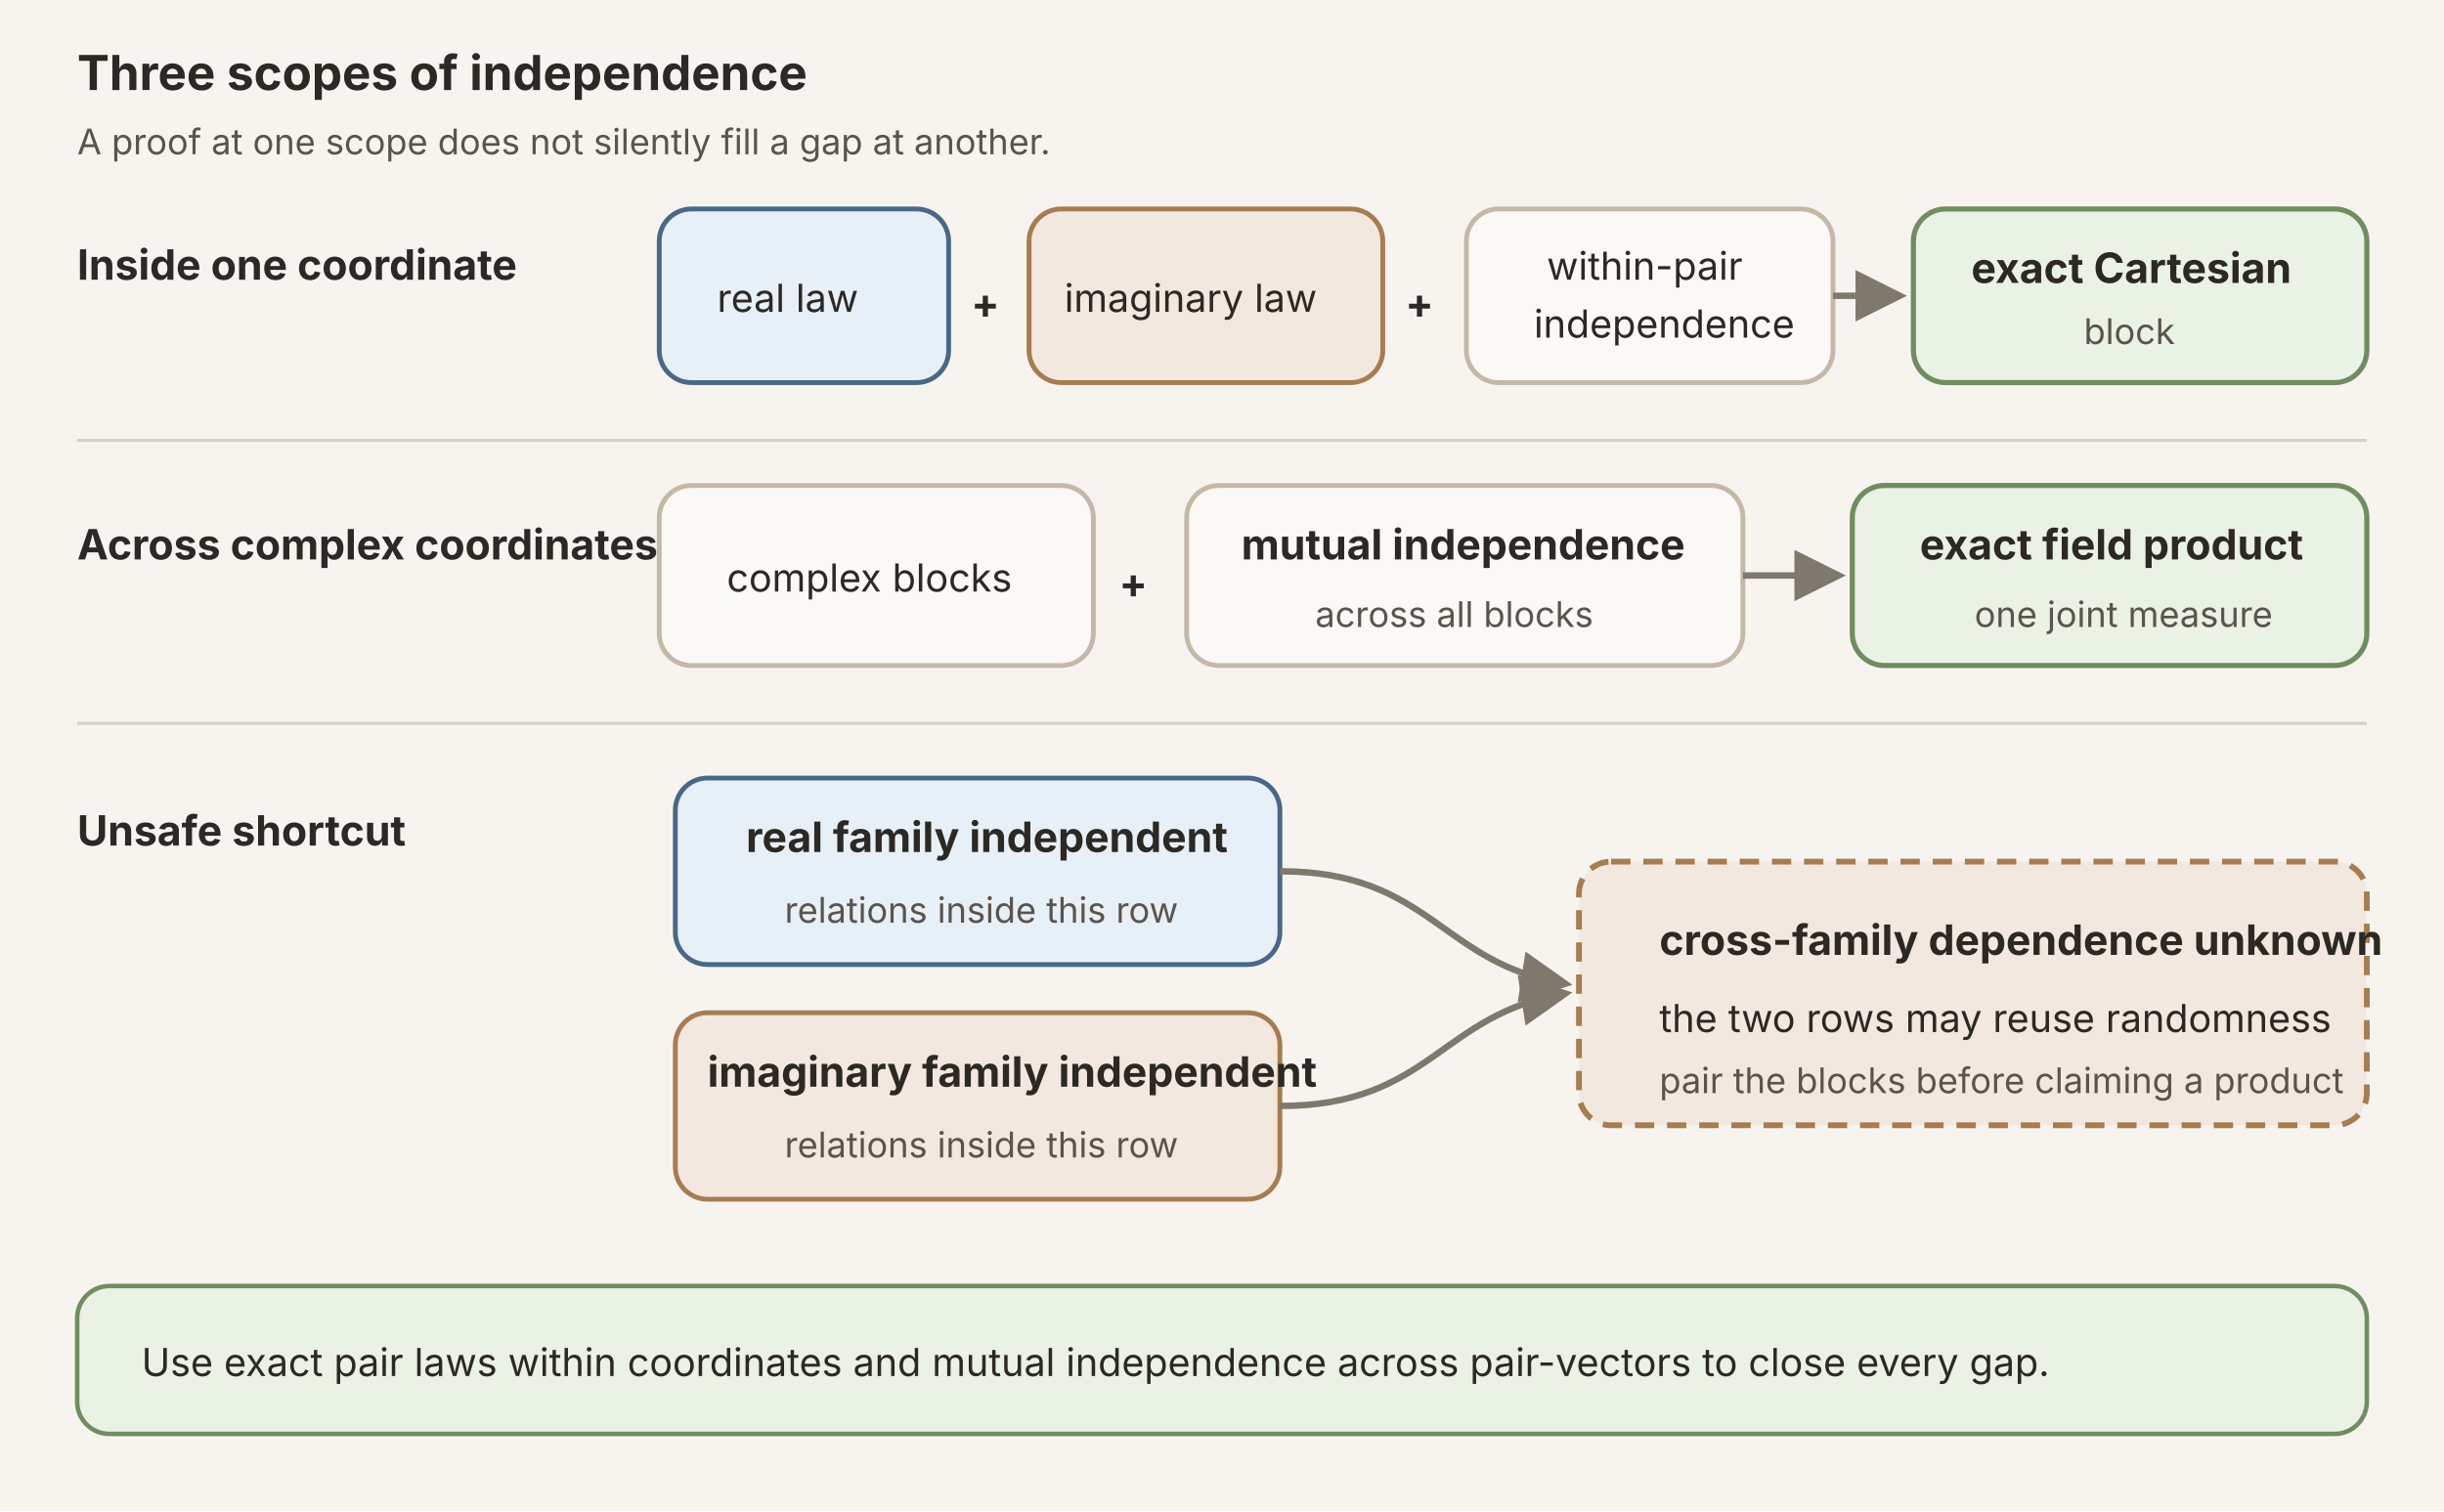
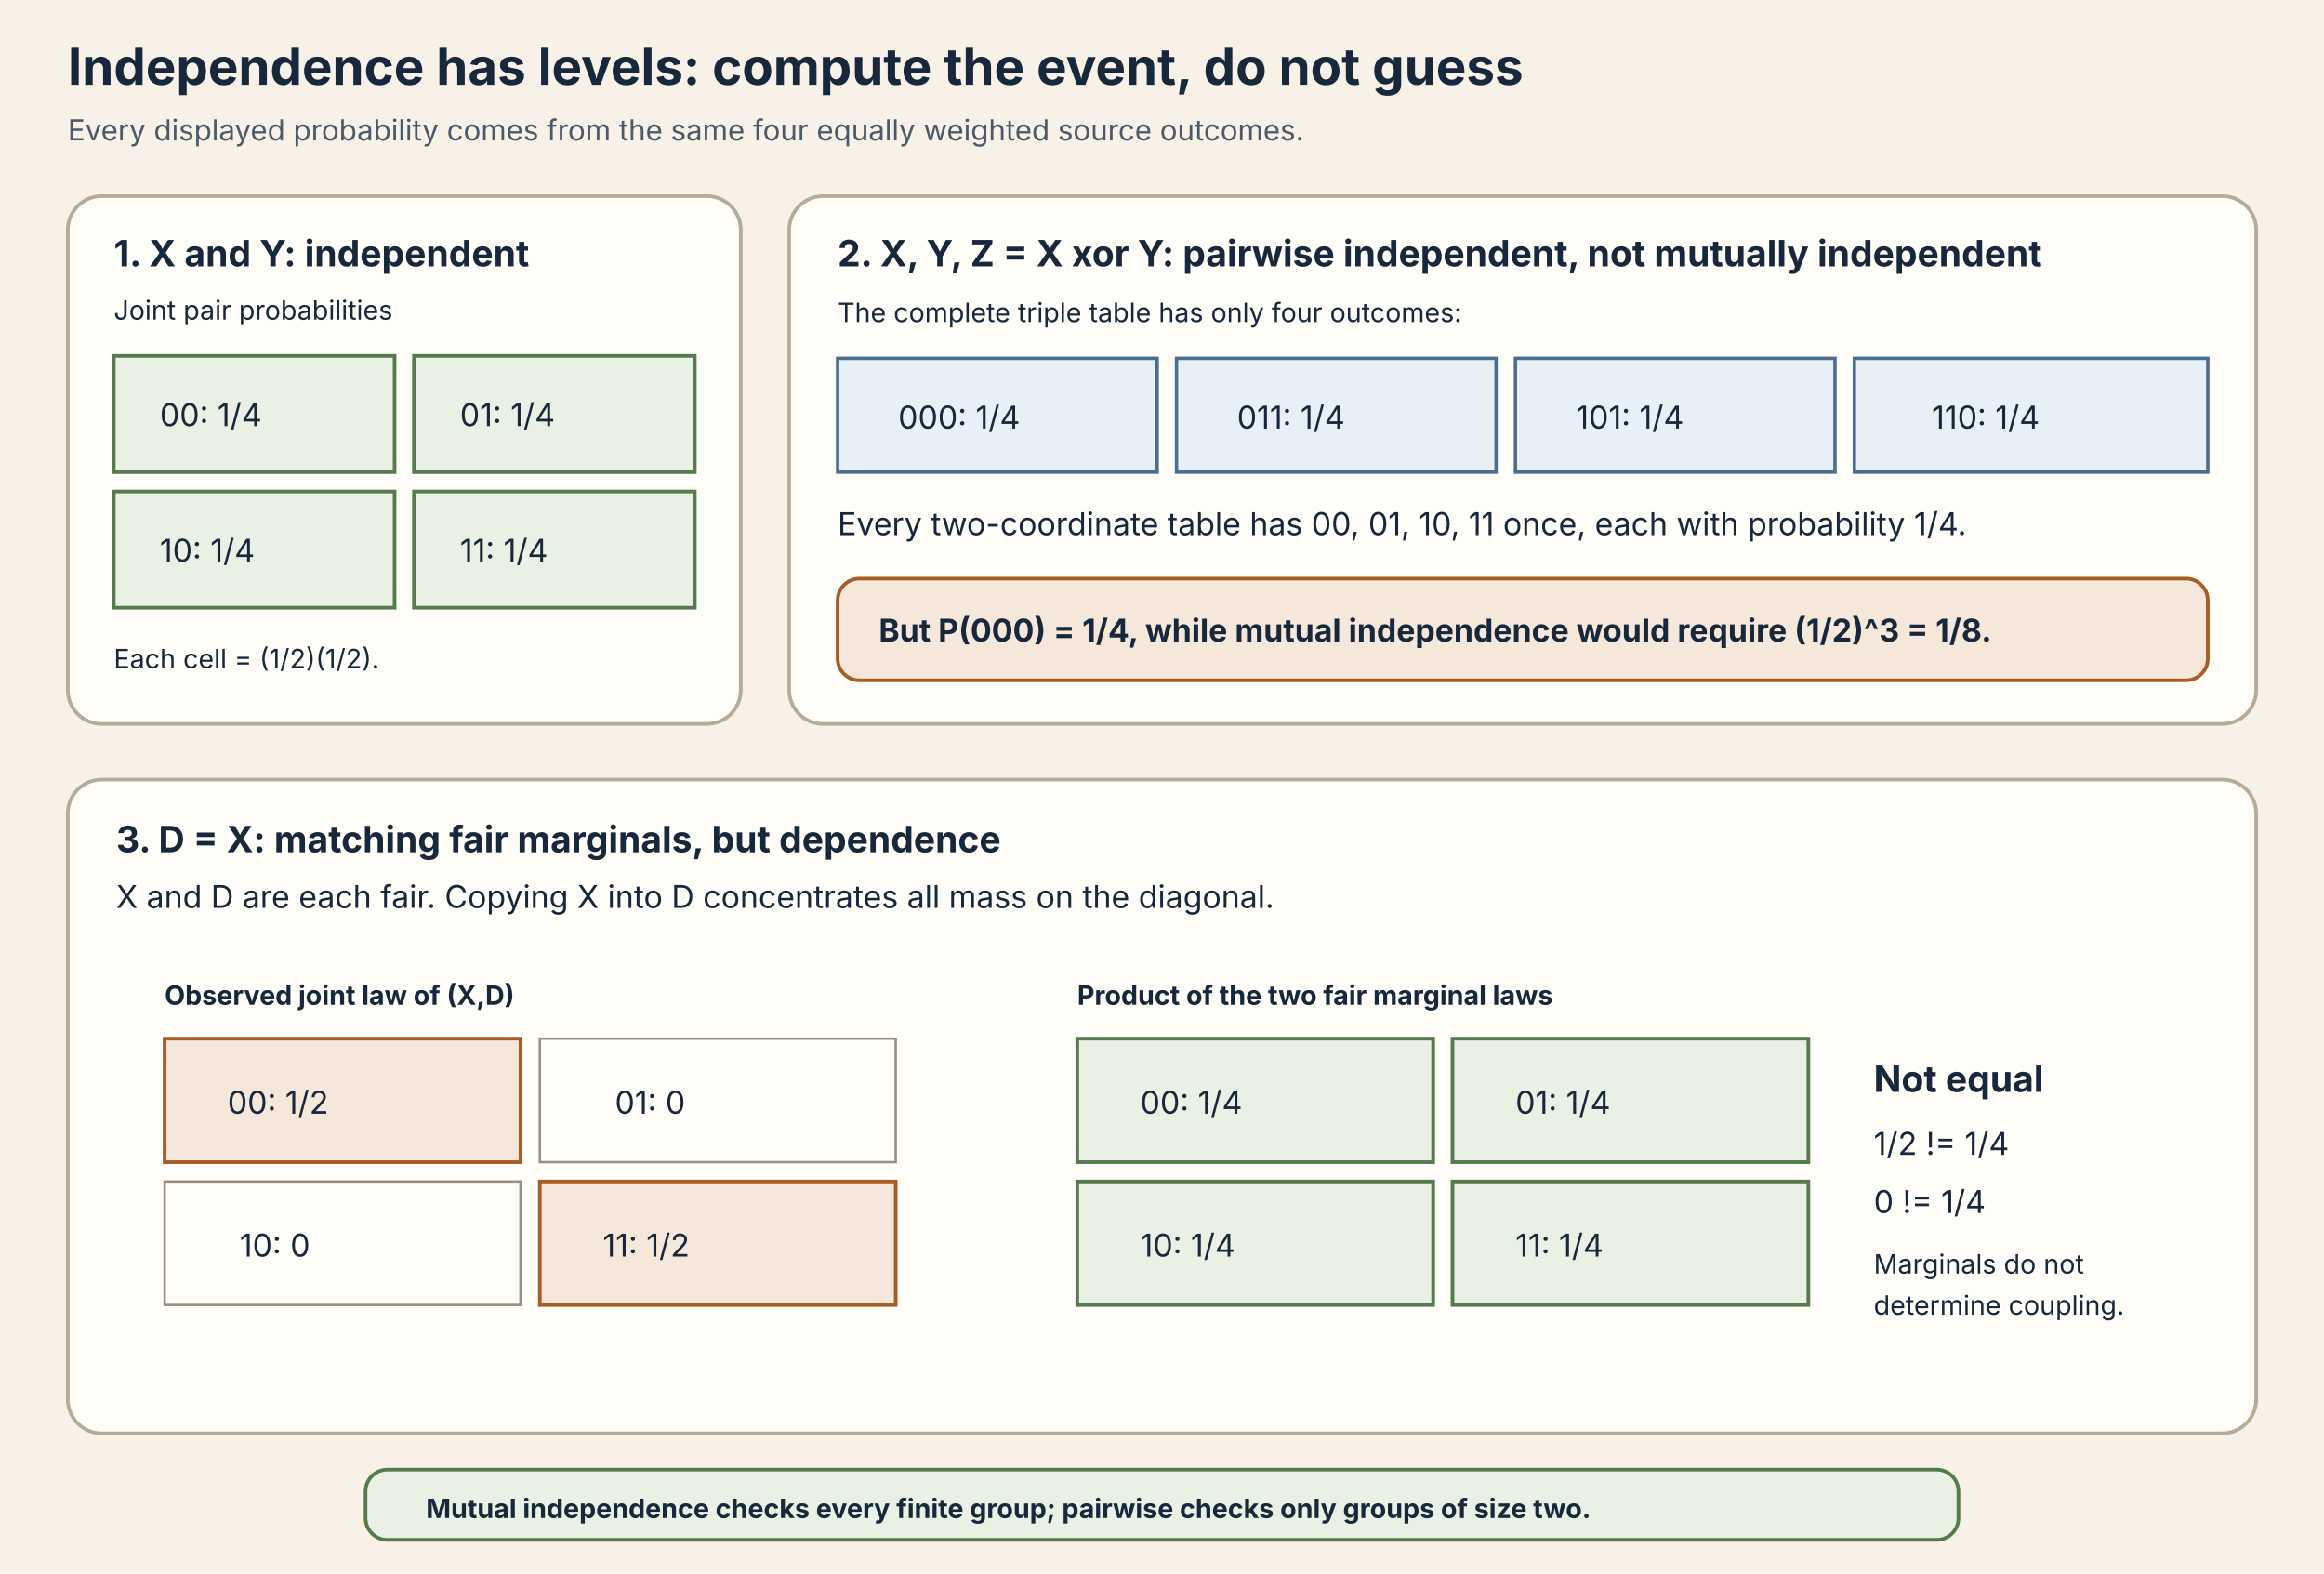
- <svg xmlns="http://www.w3.org/2000/svg" width="760" height="470" viewBox="0 0 760 470" role="img" aria-labelledby="scopeTitle scopeDesc">
-   <rect width="760" height="470" fill="#F7F4F0" />
+ <svg xmlns="http://www.w3.org/2000/svg" width="960" height="650" viewBox="0 0 960 650" role="img" aria-labelledby="scopeTitle scopeDesc">
+   <rect width="960" height="650" fill="#F7F1E7" />
  <style>
-     .t{font-family:Inter,Arial,Helvetica,sans-serif;fill:#2C2924}
-     .title{font-size:15px;font-weight:700}.h{font-size:13px;font-weight:700}
-     .s{font-size:12px}.m{font-size:11px;fill:#5A544C}
-     .real{fill:#E8F0F7;stroke:#4B6787;stroke-width:1.5}
-     .imag{fill:#F3E8E0;stroke:#A67C52;stroke-width:1.5}
-     .ok{fill:#EAF1E5;stroke:#6F8D5E;stroke-width:1.6}
-     .neutral{fill:#FBF9F6;stroke:#C4B8A8;stroke-width:1.5}
-     .unknown{fill:#F3E8E0;stroke:#A67C52;stroke-width:1.8;stroke-dasharray:6 4}
-     .arrow{fill:none;stroke:#7F786D;stroke-width:2;marker-end:url(#arrow)}
+     .text{font-family:Inter,Arial,Helvetica,sans-serif;fill:#18283C}
+     .title{font-size:21px;font-weight:700}.head{font-size:15px;font-weight:700}
+     .body{font-size:13px}.small{font-size:11px}.muted{font-size:12px;fill:#4C5968}
+     .panel{fill:#FFFDF8;stroke:#B9AA98;stroke-width:1.5}
+     .ok{fill:#E8F1E3;stroke:#557B4C;stroke-width:1.5}
+     .warn{fill:#F5E8DB;stroke:#A75D26;stroke-width:1.5}
+     .blue{fill:#E7F0F7;stroke:#4C6E91;stroke-width:1.4}
+     .cell{fill:#FFFDF8;stroke:#9B8E7E;stroke-width:1}
+     .strong{font-weight:700}
  </style>
-   <defs>
-     <marker id="arrow" markerWidth="8" markerHeight="8" refX="7" refY="4" orient="auto">
-       <path d="M0,0 L8,4 L0,8 Z" fill="#7F786D" />
-     </marker>
-   </defs>
-   <text x="24" y="28" class="t title">Three scopes of independence</text>
-   <text x="24" y="48" class="t m">A proof at one scope does not silently fill a gap at another.</text>
-   <text x="24" y="87" class="t h">Inside one coordinate</text>
-   <rect x="205" y="65" width="90" height="54" rx="10" class="real" />
-   <text x="223" y="97" class="t s">real law</text>
-   <text x="302" y="99" class="t h">+</text>
-   <rect x="320" y="65" width="110" height="54" rx="10" class="imag" />
-   <text x="331" y="97" class="t s">imaginary law</text>
-   <text x="437" y="99" class="t h">+</text>
-   <rect x="456" y="65" width="114" height="54" rx="10" class="neutral" />
-   <text x="481" y="87" class="t s">within-pair</text>
-   <text x="477" y="105" class="t s">independence</text>
-   <path d="M570 92 L591 92" class="arrow" />
-   <rect x="595" y="65" width="141" height="54" rx="10" class="ok" />
-   <text x="613" y="88" class="t h">exact Cartesian</text>
-   <text x="648" y="107" class="t m">block</text>
-   <line x1="24" y1="137" x2="736" y2="137" stroke="#D9D0C4" stroke-width="1" />
-   <text x="24" y="174" class="t h">Across complex coordinates</text>
-   <rect x="205" y="151" width="135" height="56" rx="10" class="neutral" />
-   <text x="226" y="184" class="t s">complex blocks</text>
-   <text x="348" y="186" class="t h">+</text>
-   <rect x="369" y="151" width="173" height="56" rx="10" class="neutral" />
-   <text x="386" y="174" class="t h">mutual independence</text>
-   <text x="409" y="195" class="t m">across all blocks</text>
-   <path d="M542 179 L572 179" class="arrow" />
-   <rect x="576" y="151" width="160" height="56" rx="10" class="ok" />
-   <text x="597" y="174" class="t h">exact field product</text>
-   <text x="614" y="195" class="t m">one joint measure</text>
-   <line x1="24" y1="225" x2="736" y2="225" stroke="#D9D0C4" stroke-width="1" />
-   <text x="24" y="263" class="t h">Unsafe shortcut</text>
-   <rect x="210" y="242" width="188" height="58" rx="10" class="real" />
-   <text x="232" y="265" class="t h">real family independent</text>
-   <text x="244" y="287" class="t m">relations inside this row</text>
-   <rect x="210" y="315" width="188" height="58" rx="10" class="imag" />
-   <text x="220" y="338" class="t h">imaginary family independent</text>
-   <text x="244" y="360" class="t m">relations inside this row</text>
-   <path d="M398 271 C445 271 448 300 487 306" class="arrow" />
-   <path d="M398 344 C445 344 448 315 487 309" class="arrow" />
-   <rect x="491" y="268" width="245" height="82" rx="10" class="unknown" />
-   <text x="516" y="297" class="t h">cross-family dependence unknown</text>
-   <text x="516" y="321" class="t s">the two rows may reuse randomness</text>
-   <text x="516" y="340" class="t m">pair the blocks before claiming a product</text>
-   <rect x="24" y="400" width="712" height="46" rx="10" fill="#EAF1E5" stroke="#6F8D5E" stroke-width="1.4" />
-   <text x="44" y="428" class="t s">Use exact pair laws within coordinates and mutual independence across pair-vectors to close every gap.</text>
+   <text x="28" y="35" class="text title">Independence has levels: compute the event, do not guess</text>
+   <text x="28" y="58" class="text muted">Every displayed probability comes from the same four equally weighted source outcomes.</text>
+   <rect x="28" y="81" width="278" height="218" rx="14" class="panel" />
+   <text x="47" y="110" class="text head">1. X and Y: independent</text>
+   <text x="47" y="132" class="text small">Joint pair probabilities</text>
+   <g class="text body">
+     <rect x="47" y="147" width="116" height="48" class="ok" />
+     <text x="66" y="176">00: 1/4</text>
+     <rect x="171" y="147" width="116" height="48" class="ok" />
+     <text x="190" y="176">01: 1/4</text>
+     <rect x="47" y="203" width="116" height="48" class="ok" />
+     <text x="66" y="232">10: 1/4</text>
+     <rect x="171" y="203" width="116" height="48" class="ok" />
+     <text x="190" y="232">11: 1/4</text>
+   </g>
+   <text x="47" y="276" class="text small">Each cell = (1/2)(1/2).</text>
+   <rect x="326" y="81" width="606" height="218" rx="14" class="panel" />
+   <text x="346" y="110" class="text head">2. X, Y, Z = X xor Y: pairwise independent, not mutually independent</text>
+   <text x="346" y="133" class="text small">The complete triple table has only four outcomes:</text>
+   <g class="text body">
+     <rect x="346" y="148" width="132" height="47" class="blue" />
+     <text x="371" y="177">000: 1/4</text>
+     <rect x="486" y="148" width="132" height="47" class="blue" />
+     <text x="511" y="177">011: 1/4</text>
+     <rect x="626" y="148" width="132" height="47" class="blue" />
+     <text x="651" y="177">101: 1/4</text>
+     <rect x="766" y="148" width="146" height="47" class="blue" />
+     <text x="798" y="177">110: 1/4</text>
+   </g>
+   <text x="346" y="221" class="text body">Every two-coordinate table has 00, 01, 10, 11 once, each with probability 1/4.</text>
+   <rect x="346" y="239" width="566" height="42" rx="9" class="warn" />
+   <text x="363" y="265" class="text body strong">But P(000) = 1/4, while mutual independence would require (1/2)^3 = 1/8.</text>
+   <rect x="28" y="322" width="904" height="270" rx="14" class="panel" />
+   <text x="48" y="352" class="text head">3. D = X: matching fair marginals, but dependence</text>
+   <text x="48" y="375" class="text body">X and D are each fair. Copying X into D concentrates all mass on the diagonal.</text>
+   <text x="68" y="415" class="text small strong">Observed joint law of (X,D)</text>
+   <g class="text body">
+     <rect x="68" y="429" width="147" height="51" class="warn" />
+     <text x="94" y="460">00: 1/2</text>
+     <rect x="223" y="429" width="147" height="51" class="cell" />
+     <text x="254" y="460">01: 0</text>
+     <rect x="68" y="488" width="147" height="51" class="cell" />
+     <text x="99" y="519">10: 0</text>
+     <rect x="223" y="488" width="147" height="51" class="warn" />
+     <text x="249" y="519">11: 1/2</text>
+   </g>
+   <text x="445" y="415" class="text small strong">Product of the two fair marginal laws</text>
+   <g class="text body">
+     <rect x="445" y="429" width="147" height="51" class="ok" />
+     <text x="471" y="460">00: 1/4</text>
+     <rect x="600" y="429" width="147" height="51" class="ok" />
+     <text x="626" y="460">01: 1/4</text>
+     <rect x="445" y="488" width="147" height="51" class="ok" />
+     <text x="471" y="519">10: 1/4</text>
+     <rect x="600" y="488" width="147" height="51" class="ok" />
+     <text x="626" y="519">11: 1/4</text>
+   </g>
+   <text x="774" y="451" class="text head">Not equal</text>
+   <text x="774" y="477" class="text body">1/2 != 1/4</text>
+   <text x="774" y="501" class="text body">0 != 1/4</text>
+   <text x="774" y="526" class="text small">Marginals do not</text>
+   <text x="774" y="543" class="text small">determine coupling.</text>
+   <rect x="151" y="607" width="658" height="29" rx="9" class="ok" />
+   <text x="176" y="627" class="text small strong">Mutual independence checks every finite group; pairwise checks only groups of size two.</text>
</svg>
